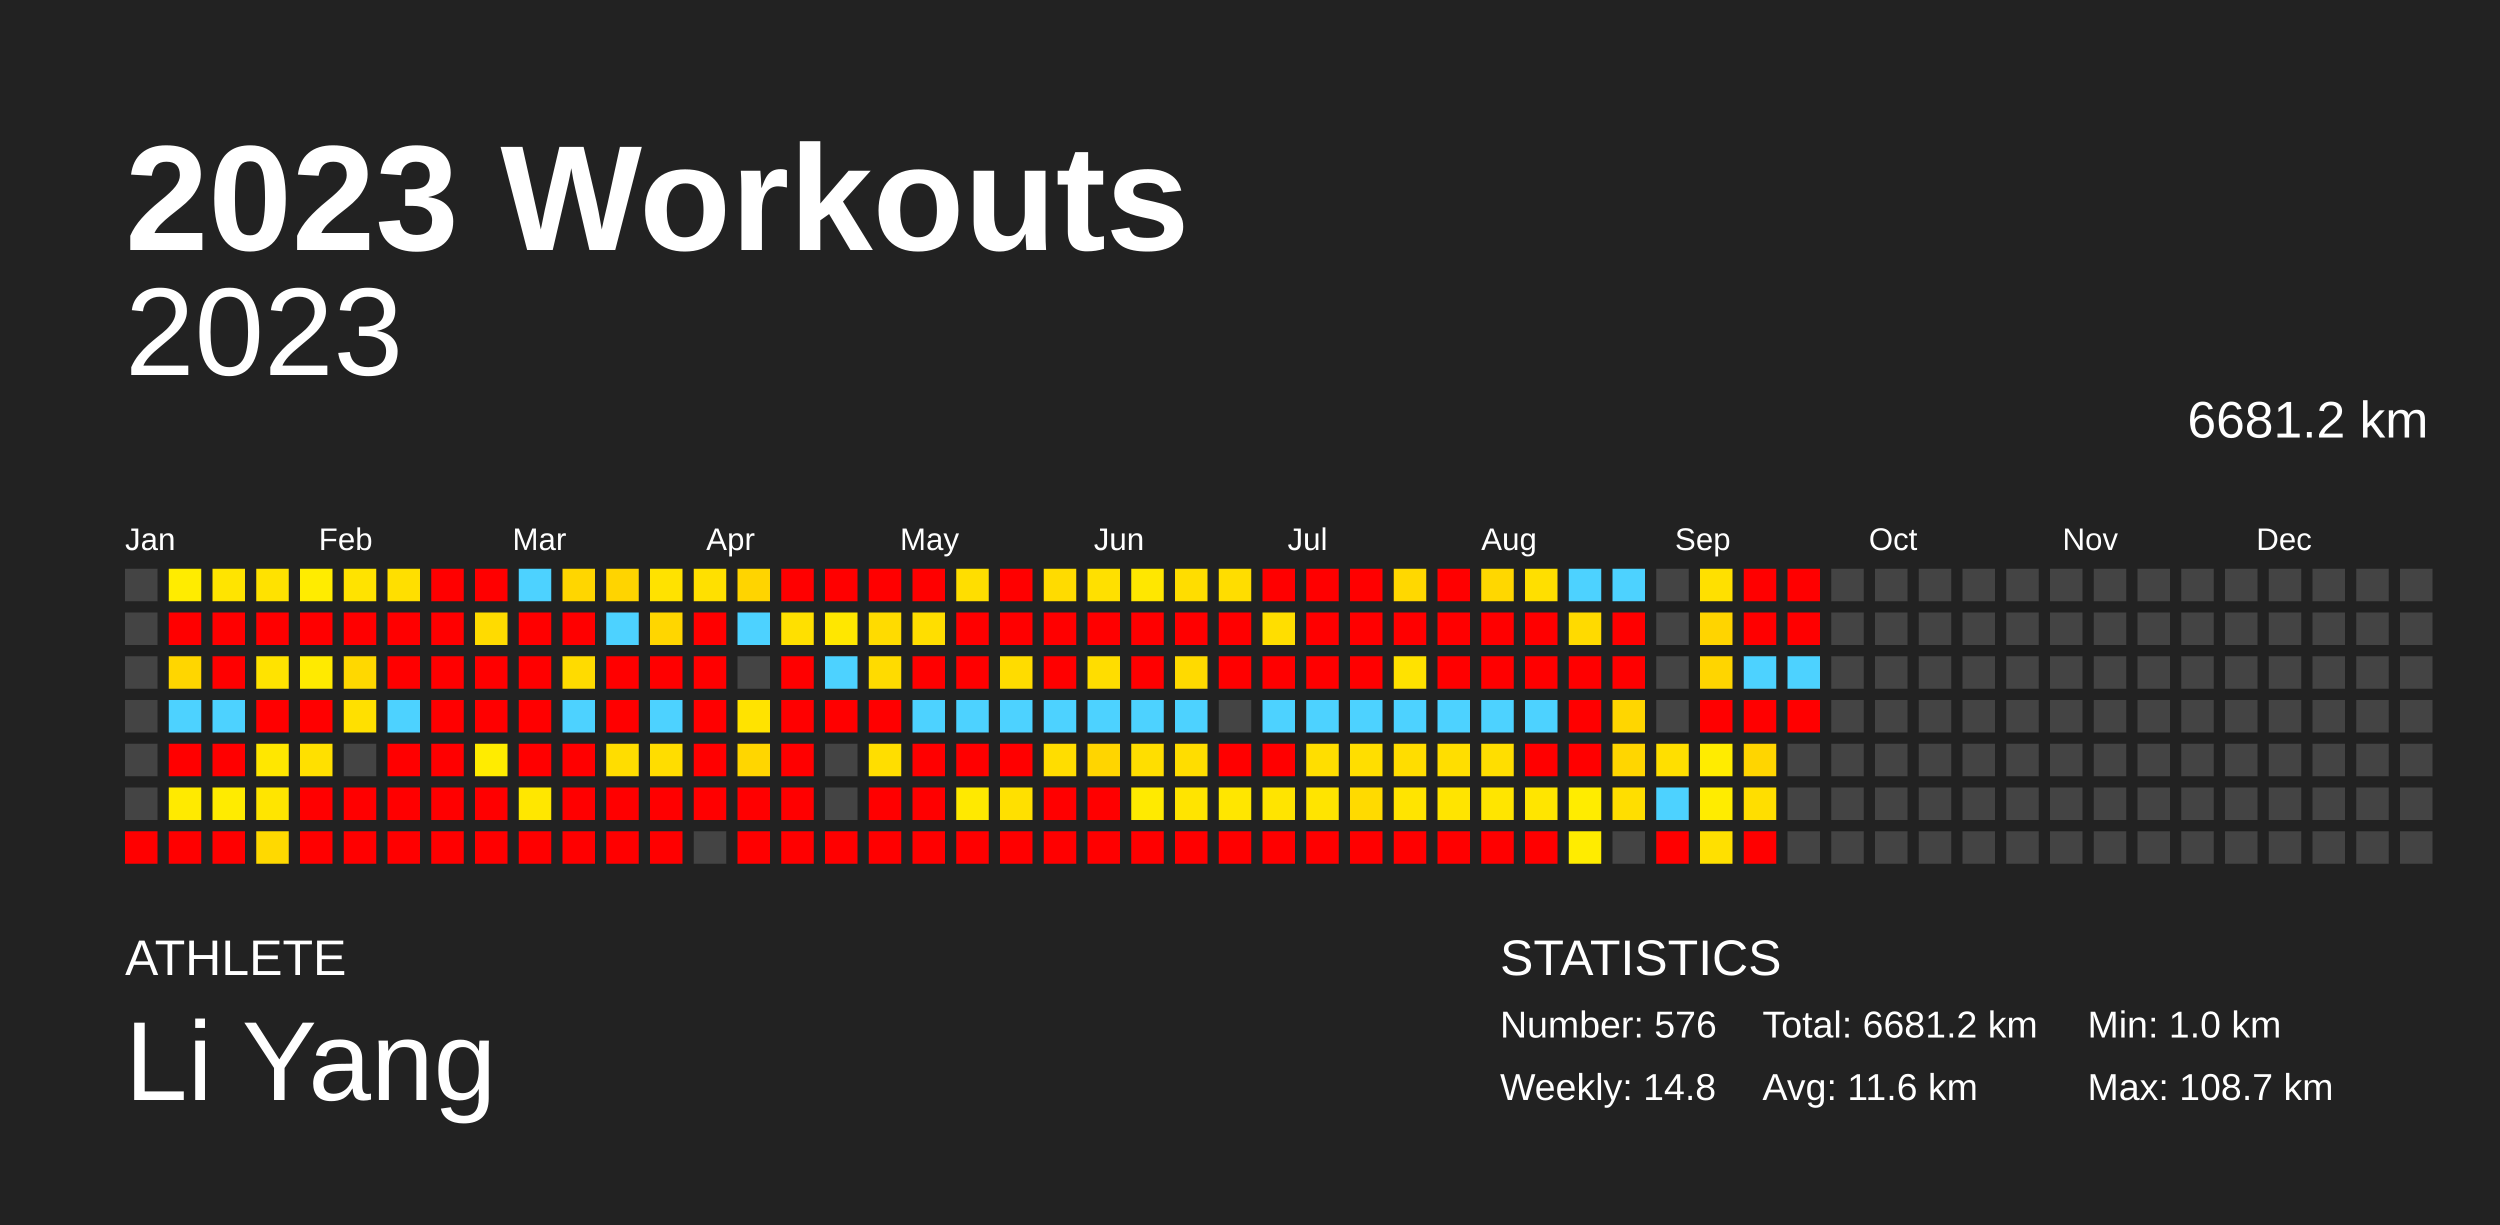
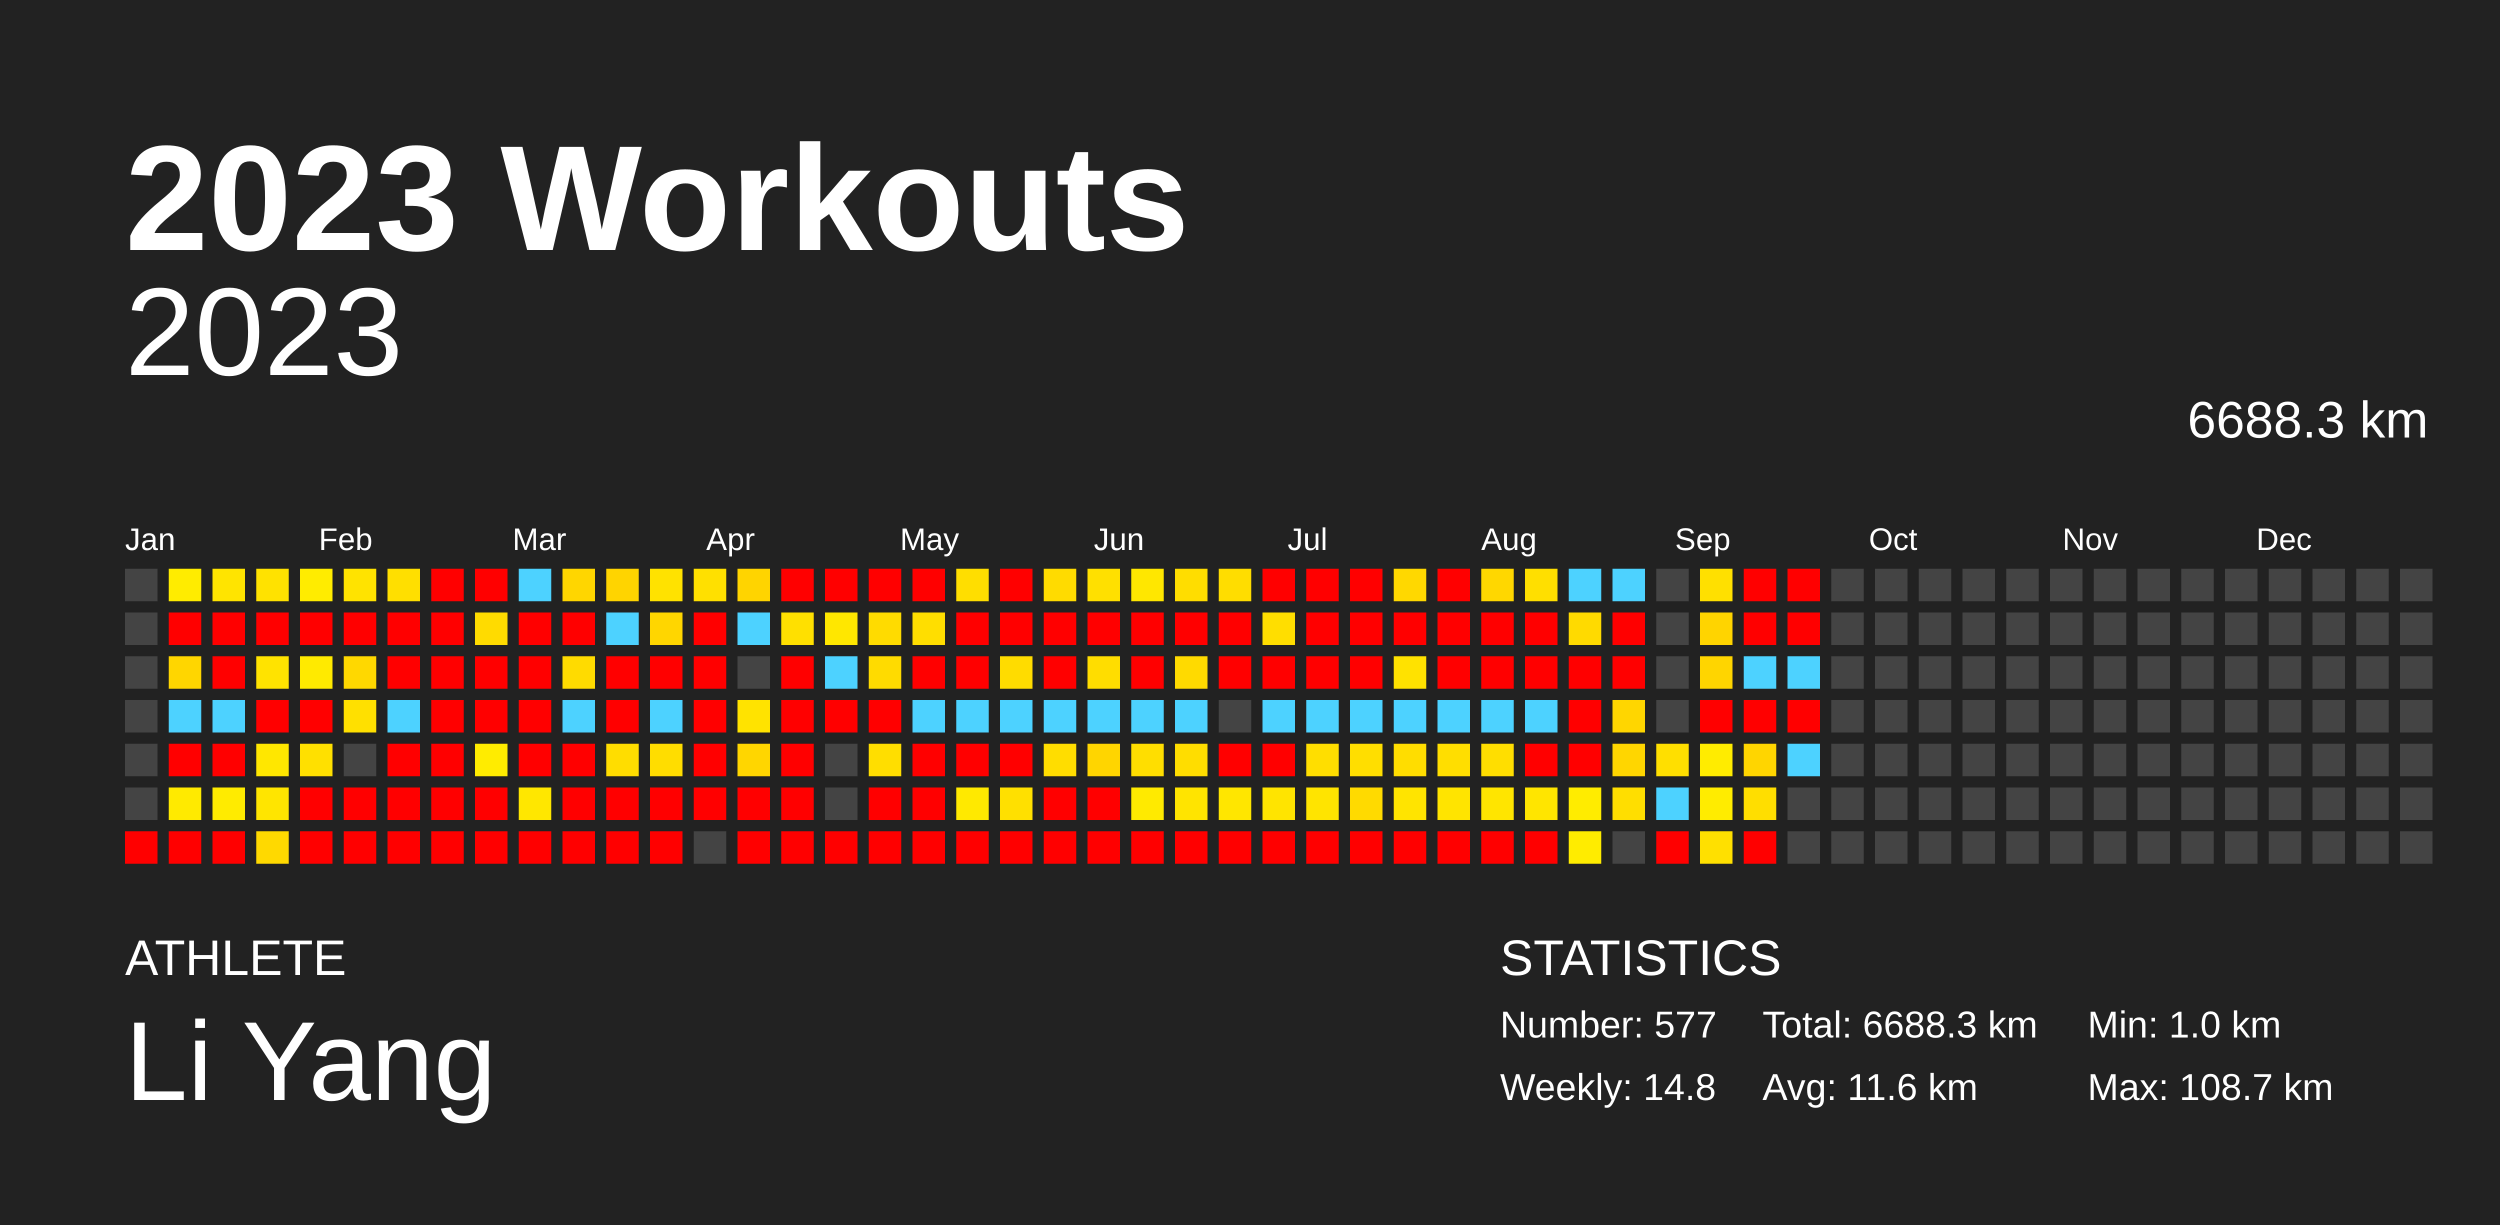
<svg xmlns="http://www.w3.org/2000/svg" baseProfile="full" height="98mm" version="1.1" viewBox="0,0,200,98" width="200mm">
  <defs />
  <rect fill="#222222" height="98" width="200" x="0" y="0" />
  <text fill="#FFFFFF" style="font-size:12px; font-family:Arial; font-weight:bold;" x="10" y="20">2023 Workouts</text>
  <text fill="#FFFFFF" style="font-size:4px; font-family:Arial" x="10" y="78">ATHLETE</text>
  <text fill="#FFFFFF" style="font-size:9px; font-family:Arial" x="10" y="88">Li Yang</text>
  <text fill="#FFFFFF" style="font-size:4px; font-family:Arial" x="120" y="78">STATISTICS</text>
-   <text fill="#FFFFFF" style="font-size:3px; font-family:Arial" x="120" y="83">Number: 576</text>
+   <text fill="#FFFFFF" style="font-size:3px; font-family:Arial" x="120" y="83">Number: 577</text>
  <text fill="#FFFFFF" style="font-size:3px; font-family:Arial" x="120" y="88">Weekly: 14.8</text>
-   <text fill="#FFFFFF" style="font-size:3px; font-family:Arial" x="141" y="83">Total: 6681.2 km</text>
+   <text fill="#FFFFFF" style="font-size:3px; font-family:Arial" x="141" y="83">Total: 6688.3 km</text>
  <text fill="#FFFFFF" style="font-size:3px; font-family:Arial" x="141" y="88">Avg: 11.6 km</text>
  <text fill="#FFFFFF" style="font-size:3px; font-family:Arial" x="167" y="83">Min: 1.0 km</text>
  <text fill="#FFFFFF" style="font-size:3px; font-family:Arial" x="167" y="88">Max: 108.7 km</text>
  <text alignment-baseline="hanging" fill="#FFFFFF" style="font-size:10.0px; font-family:Arial;" x="10" y="30">2023</text>
-   <text alignment-baseline="hanging" fill="#FFFFFF" style="font-size:4.125px; font-family:Arial;" x="175" y="35">6681.2 km</text>
+   <text alignment-baseline="hanging" fill="#FFFFFF" style="font-size:4.125px; font-family:Arial;" x="175" y="35">6688.3 km</text>
  <text fill="#FFFFFF" style="font-size:2.5px; font-family:Arial" x="10.0" y="44">Jan</text>
  <text fill="#FFFFFF" style="font-size:2.5px; font-family:Arial" x="25.5" y="44">Feb</text>
  <text fill="#FFFFFF" style="font-size:2.5px; font-family:Arial" x="41.0" y="44">Mar</text>
  <text fill="#FFFFFF" style="font-size:2.5px; font-family:Arial" x="56.5" y="44">Apr</text>
  <text fill="#FFFFFF" style="font-size:2.5px; font-family:Arial" x="72.0" y="44">May</text>
  <text fill="#FFFFFF" style="font-size:2.5px; font-family:Arial" x="87.5" y="44">Jun</text>
  <text fill="#FFFFFF" style="font-size:2.5px; font-family:Arial" x="103.0" y="44">Jul</text>
  <text fill="#FFFFFF" style="font-size:2.5px; font-family:Arial" x="118.5" y="44">Aug</text>
  <text fill="#FFFFFF" style="font-size:2.5px; font-family:Arial" x="134.0" y="44">Sep</text>
  <text fill="#FFFFFF" style="font-size:2.5px; font-family:Arial" x="149.5" y="44">Oct</text>
  <text fill="#FFFFFF" style="font-size:2.5px; font-family:Arial" x="165.0" y="44">Nov</text>
  <text fill="#FFFFFF" style="font-size:2.5px; font-family:Arial" x="180.5" y="44">Dec</text>
  <rect fill="#444444" height="2.6" width="2.6" x="10.0" y="45.5" />
  <rect fill="#444444" height="2.6" width="2.6" x="10.0" y="49.0" />
  <rect fill="#444444" height="2.6" width="2.6" x="10.0" y="52.5" />
  <rect fill="#444444" height="2.6" width="2.6" x="10.0" y="56.0" />
  <rect fill="#444444" height="2.6" width="2.6" x="10.0" y="59.5" />
  <rect fill="#444444" height="2.6" width="2.6" x="10.0" y="63.0" />
  <rect fill="red" height="2.6" width="2.6" x="10.0" y="66.5" />
  <rect fill="#ffec00" height="2.6" width="2.6" x="13.5" y="45.5" />
  <rect fill="red" height="2.6" width="2.6" x="13.5" y="49.0" />
  <rect fill="#ffd600" height="2.6" width="2.6" x="13.5" y="52.5" />
  <rect fill="#4dd2ff" height="2.6" width="2.6" x="13.5" y="56.0" />
  <rect fill="red" height="2.6" width="2.6" x="13.5" y="59.5" />
  <rect fill="#ffea00" height="2.6" width="2.6" x="13.5" y="63.0" />
  <rect fill="red" height="2.6" width="2.6" x="13.5" y="66.5" />
  <rect fill="#ffe400" height="2.6" width="2.6" x="17.0" y="45.5" />
  <rect fill="red" height="2.6" width="2.6" x="17.0" y="49.0" />
  <rect fill="red" height="2.6" width="2.6" x="17.0" y="52.5" />
  <rect fill="#4dd2ff" height="2.6" width="2.6" x="17.0" y="56.0" />
  <rect fill="red" height="2.6" width="2.6" x="17.0" y="59.5" />
  <rect fill="#ffeb00" height="2.6" width="2.6" x="17.0" y="63.0" />
  <rect fill="red" height="2.6" width="2.6" x="17.0" y="66.5" />
  <rect fill="#ffe200" height="2.6" width="2.6" x="20.5" y="45.5" />
  <rect fill="red" height="2.6" width="2.6" x="20.5" y="49.0" />
  <rect fill="#ffe300" height="2.6" width="2.6" x="20.5" y="52.5" />
  <rect fill="red" height="2.6" width="2.6" x="20.5" y="56.0" />
  <rect fill="#ffe700" height="2.6" width="2.6" x="20.5" y="59.5" />
  <rect fill="#ffe500" height="2.6" width="2.6" x="20.5" y="63.0" />
  <rect fill="#ffd900" height="2.6" width="2.6" x="20.5" y="66.5" />
  <rect fill="#ffec00" height="2.6" width="2.6" x="24.0" y="45.5" />
  <rect fill="red" height="2.6" width="2.6" x="24.0" y="49.0" />
  <rect fill="#ffea00" height="2.6" width="2.6" x="24.0" y="52.5" />
  <rect fill="red" height="2.6" width="2.6" x="24.0" y="56.0" />
  <rect fill="#ffe000" height="2.6" width="2.6" x="24.0" y="59.5" />
  <rect fill="red" height="2.6" width="2.6" x="24.0" y="63.0" />
  <rect fill="red" height="2.6" width="2.6" x="24.0" y="66.5" />
  <rect fill="#ffe300" height="2.6" width="2.6" x="27.5" y="45.5" />
  <rect fill="red" height="2.6" width="2.6" x="27.5" y="49.0" />
  <rect fill="#ffd800" height="2.6" width="2.6" x="27.5" y="52.5" />
  <rect fill="#ffe000" height="2.6" width="2.6" x="27.5" y="56.0" />
  <rect fill="#444444" height="2.6" width="2.6" x="27.5" y="59.5" />
  <rect fill="red" height="2.6" width="2.6" x="27.5" y="63.0" />
  <rect fill="red" height="2.6" width="2.6" x="27.5" y="66.5" />
  <rect fill="#ffdf00" height="2.6" width="2.6" x="31.0" y="45.5" />
  <rect fill="red" height="2.6" width="2.6" x="31.0" y="49.0" />
  <rect fill="red" height="2.6" width="2.6" x="31.0" y="52.5" />
  <rect fill="#4dd2ff" height="2.6" width="2.6" x="31.0" y="56.0" />
  <rect fill="red" height="2.6" width="2.6" x="31.0" y="59.5" />
  <rect fill="red" height="2.6" width="2.6" x="31.0" y="63.0" />
  <rect fill="red" height="2.6" width="2.6" x="31.0" y="66.5" />
  <rect fill="red" height="2.6" width="2.6" x="34.5" y="45.5" />
  <rect fill="red" height="2.6" width="2.6" x="34.5" y="49.0" />
  <rect fill="red" height="2.6" width="2.6" x="34.5" y="52.5" />
  <rect fill="red" height="2.6" width="2.6" x="34.5" y="56.0" />
  <rect fill="red" height="2.6" width="2.6" x="34.5" y="59.5" />
  <rect fill="red" height="2.6" width="2.6" x="34.5" y="63.0" />
  <rect fill="red" height="2.6" width="2.6" x="34.5" y="66.5" />
  <rect fill="red" height="2.6" width="2.6" x="38.0" y="45.5" />
  <rect fill="#ffdb00" height="2.6" width="2.6" x="38.0" y="49.0" />
  <rect fill="red" height="2.6" width="2.6" x="38.0" y="52.5" />
  <rect fill="red" height="2.6" width="2.6" x="38.0" y="56.0" />
  <rect fill="#ffec00" height="2.6" width="2.6" x="38.0" y="59.5" />
  <rect fill="red" height="2.6" width="2.6" x="38.0" y="63.0" />
  <rect fill="red" height="2.6" width="2.6" x="38.0" y="66.5" />
  <rect fill="#4dd2ff" height="2.6" width="2.6" x="41.5" y="45.5" />
  <rect fill="red" height="2.6" width="2.6" x="41.5" y="49.0" />
  <rect fill="red" height="2.6" width="2.6" x="41.5" y="52.5" />
  <rect fill="red" height="2.6" width="2.6" x="41.5" y="56.0" />
  <rect fill="red" height="2.6" width="2.6" x="41.5" y="59.5" />
  <rect fill="#ffe700" height="2.6" width="2.6" x="41.5" y="63.0" />
  <rect fill="red" height="2.6" width="2.6" x="41.5" y="66.5" />
  <rect fill="#ffd600" height="2.6" width="2.6" x="45.0" y="45.5" />
  <rect fill="red" height="2.6" width="2.6" x="45.0" y="49.0" />
  <rect fill="#ffdb00" height="2.6" width="2.6" x="45.0" y="52.5" />
  <rect fill="#4dd2ff" height="2.6" width="2.6" x="45.0" y="56.0" />
  <rect fill="red" height="2.6" width="2.6" x="45.0" y="59.5" />
  <rect fill="red" height="2.6" width="2.6" x="45.0" y="63.0" />
  <rect fill="red" height="2.6" width="2.6" x="45.0" y="66.5" />
  <rect fill="#ffd400" height="2.6" width="2.6" x="48.5" y="45.5" />
  <rect fill="#4dd2ff" height="2.6" width="2.6" x="48.5" y="49.0" />
  <rect fill="red" height="2.6" width="2.6" x="48.5" y="52.5" />
  <rect fill="red" height="2.6" width="2.6" x="48.5" y="56.0" />
  <rect fill="#ffdd00" height="2.6" width="2.6" x="48.5" y="59.5" />
  <rect fill="red" height="2.6" width="2.6" x="48.5" y="63.0" />
  <rect fill="red" height="2.6" width="2.6" x="48.5" y="66.5" />
  <rect fill="#ffe200" height="2.6" width="2.6" x="52.0" y="45.5" />
  <rect fill="#ffd600" height="2.6" width="2.6" x="52.0" y="49.0" />
  <rect fill="red" height="2.6" width="2.6" x="52.0" y="52.5" />
  <rect fill="#4dd2ff" height="2.6" width="2.6" x="52.0" y="56.0" />
  <rect fill="#ffdd00" height="2.6" width="2.6" x="52.0" y="59.5" />
  <rect fill="red" height="2.6" width="2.6" x="52.0" y="63.0" />
  <rect fill="red" height="2.6" width="2.6" x="52.0" y="66.5" />
  <rect fill="#ffe000" height="2.6" width="2.6" x="55.5" y="45.5" />
  <rect fill="red" height="2.6" width="2.6" x="55.5" y="49.0" />
  <rect fill="red" height="2.6" width="2.6" x="55.5" y="52.5" />
  <rect fill="red" height="2.6" width="2.6" x="55.5" y="56.0" />
  <rect fill="red" height="2.6" width="2.6" x="55.5" y="59.5" />
  <rect fill="red" height="2.6" width="2.6" x="55.5" y="63.0" />
  <rect fill="#444444" height="2.6" width="2.6" x="55.5" y="66.5" />
  <rect fill="#ffd400" height="2.6" width="2.6" x="59.0" y="45.5" />
  <rect fill="#4dd2ff" height="2.6" width="2.6" x="59.0" y="49.0" />
  <rect fill="#444444" height="2.6" width="2.6" x="59.0" y="52.5" />
  <rect fill="#ffe300" height="2.6" width="2.6" x="59.0" y="56.0" />
  <rect fill="#ffd600" height="2.6" width="2.6" x="59.0" y="59.5" />
  <rect fill="red" height="2.6" width="2.6" x="59.0" y="63.0" />
  <rect fill="red" height="2.6" width="2.6" x="59.0" y="66.5" />
  <rect fill="red" height="2.6" width="2.6" x="62.5" y="45.5" />
  <rect fill="#ffe000" height="2.6" width="2.6" x="62.5" y="49.0" />
  <rect fill="red" height="2.6" width="2.6" x="62.5" y="52.5" />
  <rect fill="red" height="2.6" width="2.6" x="62.5" y="56.0" />
  <rect fill="red" height="2.6" width="2.6" x="62.5" y="59.5" />
  <rect fill="red" height="2.6" width="2.6" x="62.5" y="63.0" />
  <rect fill="red" height="2.6" width="2.6" x="62.5" y="66.5" />
  <rect fill="red" height="2.6" width="2.6" x="66.0" y="45.5" />
  <rect fill="#ffe700" height="2.6" width="2.6" x="66.0" y="49.0" />
  <rect fill="#4dd2ff" height="2.6" width="2.6" x="66.0" y="52.5" />
  <rect fill="red" height="2.6" width="2.6" x="66.0" y="56.0" />
  <rect fill="#444444" height="2.6" width="2.6" x="66.0" y="59.5" />
  <rect fill="#444444" height="2.6" width="2.6" x="66.0" y="63.0" />
  <rect fill="red" height="2.6" width="2.6" x="66.0" y="66.5" />
  <rect fill="red" height="2.6" width="2.6" x="69.5" y="45.5" />
  <rect fill="#ffdb00" height="2.6" width="2.6" x="69.5" y="49.0" />
  <rect fill="#ffdb00" height="2.6" width="2.6" x="69.5" y="52.5" />
  <rect fill="red" height="2.6" width="2.6" x="69.5" y="56.0" />
  <rect fill="#ffde00" height="2.6" width="2.6" x="69.5" y="59.5" />
  <rect fill="red" height="2.6" width="2.6" x="69.5" y="63.0" />
  <rect fill="red" height="2.6" width="2.6" x="69.5" y="66.5" />
  <rect fill="red" height="2.6" width="2.6" x="73.0" y="45.5" />
  <rect fill="#ffde00" height="2.6" width="2.6" x="73.0" y="49.0" />
  <rect fill="red" height="2.6" width="2.6" x="73.0" y="52.5" />
  <rect fill="#4dd2ff" height="2.6" width="2.6" x="73.0" y="56.0" />
  <rect fill="red" height="2.6" width="2.6" x="73.0" y="59.5" />
  <rect fill="red" height="2.6" width="2.6" x="73.0" y="63.0" />
  <rect fill="red" height="2.6" width="2.6" x="73.0" y="66.5" />
  <rect fill="#ffde00" height="2.6" width="2.6" x="76.5" y="45.5" />
  <rect fill="red" height="2.6" width="2.6" x="76.5" y="49.0" />
  <rect fill="red" height="2.6" width="2.6" x="76.5" y="52.5" />
  <rect fill="#4dd2ff" height="2.6" width="2.6" x="76.5" y="56.0" />
  <rect fill="red" height="2.6" width="2.6" x="76.5" y="59.5" />
  <rect fill="#ffe900" height="2.6" width="2.6" x="76.5" y="63.0" />
  <rect fill="red" height="2.6" width="2.6" x="76.5" y="66.5" />
  <rect fill="red" height="2.6" width="2.6" x="80.0" y="45.5" />
  <rect fill="red" height="2.6" width="2.6" x="80.0" y="49.0" />
  <rect fill="#ffdc00" height="2.6" width="2.6" x="80.0" y="52.5" />
  <rect fill="#4dd2ff" height="2.6" width="2.6" x="80.0" y="56.0" />
  <rect fill="red" height="2.6" width="2.6" x="80.0" y="59.5" />
  <rect fill="#ffe000" height="2.6" width="2.6" x="80.0" y="63.0" />
  <rect fill="red" height="2.6" width="2.6" x="80.0" y="66.5" />
  <rect fill="#ffdb00" height="2.6" width="2.6" x="83.5" y="45.5" />
  <rect fill="red" height="2.6" width="2.6" x="83.5" y="49.0" />
  <rect fill="red" height="2.6" width="2.6" x="83.5" y="52.5" />
  <rect fill="#4dd2ff" height="2.6" width="2.6" x="83.5" y="56.0" />
  <rect fill="#ffdd00" height="2.6" width="2.6" x="83.5" y="59.5" />
  <rect fill="red" height="2.6" width="2.6" x="83.5" y="63.0" />
  <rect fill="red" height="2.6" width="2.6" x="83.5" y="66.5" />
  <rect fill="#ffe000" height="2.6" width="2.6" x="87.0" y="45.5" />
  <rect fill="red" height="2.6" width="2.6" x="87.0" y="49.0" />
  <rect fill="#ffdd00" height="2.6" width="2.6" x="87.0" y="52.5" />
  <rect fill="#4dd2ff" height="2.6" width="2.6" x="87.0" y="56.0" />
  <rect fill="#ffd500" height="2.6" width="2.6" x="87.0" y="59.5" />
  <rect fill="red" height="2.6" width="2.6" x="87.0" y="63.0" />
  <rect fill="red" height="2.6" width="2.6" x="87.0" y="66.5" />
  <rect fill="#ffe700" height="2.6" width="2.6" x="90.5" y="45.5" />
  <rect fill="red" height="2.6" width="2.6" x="90.5" y="49.0" />
  <rect fill="red" height="2.6" width="2.6" x="90.5" y="52.5" />
  <rect fill="#4dd2ff" height="2.6" width="2.6" x="90.5" y="56.0" />
  <rect fill="#ffde00" height="2.6" width="2.6" x="90.5" y="59.5" />
  <rect fill="#ffea00" height="2.6" width="2.6" x="90.5" y="63.0" />
  <rect fill="red" height="2.6" width="2.6" x="90.5" y="66.5" />
  <rect fill="#ffdd00" height="2.6" width="2.6" x="94.0" y="45.5" />
  <rect fill="red" height="2.6" width="2.6" x="94.0" y="49.0" />
  <rect fill="#ffda00" height="2.6" width="2.6" x="94.0" y="52.5" />
  <rect fill="#4dd2ff" height="2.6" width="2.6" x="94.0" y="56.0" />
  <rect fill="#ffdd00" height="2.6" width="2.6" x="94.0" y="59.5" />
  <rect fill="#ffe400" height="2.6" width="2.6" x="94.0" y="63.0" />
  <rect fill="red" height="2.6" width="2.6" x="94.0" y="66.5" />
  <rect fill="#ffdd00" height="2.6" width="2.6" x="97.5" y="45.5" />
  <rect fill="red" height="2.6" width="2.6" x="97.5" y="49.0" />
  <rect fill="red" height="2.6" width="2.6" x="97.5" y="52.5" />
  <rect fill="#444444" height="2.6" width="2.6" x="97.5" y="56.0" />
  <rect fill="red" height="2.6" width="2.6" x="97.5" y="59.5" />
  <rect fill="#ffe600" height="2.6" width="2.6" x="97.5" y="63.0" />
  <rect fill="red" height="2.6" width="2.6" x="97.5" y="66.5" />
  <rect fill="red" height="2.6" width="2.6" x="101.0" y="45.5" />
  <rect fill="#ffde00" height="2.6" width="2.6" x="101.0" y="49.0" />
  <rect fill="red" height="2.6" width="2.6" x="101.0" y="52.5" />
  <rect fill="#4dd2ff" height="2.6" width="2.6" x="101.0" y="56.0" />
  <rect fill="red" height="2.6" width="2.6" x="101.0" y="59.5" />
  <rect fill="#ffe400" height="2.6" width="2.6" x="101.0" y="63.0" />
  <rect fill="red" height="2.6" width="2.6" x="101.0" y="66.5" />
  <rect fill="red" height="2.6" width="2.6" x="104.5" y="45.5" />
  <rect fill="red" height="2.6" width="2.6" x="104.5" y="49.0" />
  <rect fill="red" height="2.6" width="2.6" x="104.5" y="52.5" />
  <rect fill="#4dd2ff" height="2.6" width="2.6" x="104.5" y="56.0" />
  <rect fill="#ffde00" height="2.6" width="2.6" x="104.5" y="59.5" />
  <rect fill="#ffe400" height="2.6" width="2.6" x="104.5" y="63.0" />
  <rect fill="red" height="2.6" width="2.6" x="104.5" y="66.5" />
  <rect fill="red" height="2.6" width="2.6" x="108.0" y="45.5" />
  <rect fill="red" height="2.6" width="2.6" x="108.0" y="49.0" />
  <rect fill="red" height="2.6" width="2.6" x="108.0" y="52.5" />
  <rect fill="#4dd2ff" height="2.6" width="2.6" x="108.0" y="56.0" />
  <rect fill="#ffde00" height="2.6" width="2.6" x="108.0" y="59.5" />
  <rect fill="#ffda00" height="2.6" width="2.6" x="108.0" y="63.0" />
  <rect fill="red" height="2.6" width="2.6" x="108.0" y="66.5" />
  <rect fill="#ffd800" height="2.6" width="2.6" x="111.5" y="45.5" />
  <rect fill="red" height="2.6" width="2.6" x="111.5" y="49.0" />
  <rect fill="#ffe200" height="2.6" width="2.6" x="111.5" y="52.5" />
  <rect fill="#4dd2ff" height="2.6" width="2.6" x="111.5" y="56.0" />
  <rect fill="#ffdd00" height="2.6" width="2.6" x="111.5" y="59.5" />
  <rect fill="#ffe400" height="2.6" width="2.6" x="111.5" y="63.0" />
  <rect fill="red" height="2.6" width="2.6" x="111.5" y="66.5" />
  <rect fill="red" height="2.6" width="2.6" x="115.0" y="45.5" />
  <rect fill="red" height="2.6" width="2.6" x="115.0" y="49.0" />
  <rect fill="red" height="2.6" width="2.6" x="115.0" y="52.5" />
  <rect fill="#4dd2ff" height="2.6" width="2.6" x="115.0" y="56.0" />
  <rect fill="#ffde00" height="2.6" width="2.6" x="115.0" y="59.5" />
  <rect fill="#ffe400" height="2.6" width="2.6" x="115.0" y="63.0" />
  <rect fill="red" height="2.6" width="2.6" x="115.0" y="66.5" />
  <rect fill="#ffd700" height="2.6" width="2.6" x="118.5" y="45.5" />
  <rect fill="red" height="2.6" width="2.6" x="118.5" y="49.0" />
  <rect fill="red" height="2.6" width="2.6" x="118.5" y="52.5" />
  <rect fill="#4dd2ff" height="2.6" width="2.6" x="118.5" y="56.0" />
  <rect fill="#ffde00" height="2.6" width="2.6" x="118.5" y="59.5" />
  <rect fill="#ffe500" height="2.6" width="2.6" x="118.5" y="63.0" />
  <rect fill="red" height="2.6" width="2.6" x="118.5" y="66.5" />
  <rect fill="#ffdf00" height="2.6" width="2.6" x="122.0" y="45.5" />
  <rect fill="red" height="2.6" width="2.6" x="122.0" y="49.0" />
  <rect fill="red" height="2.6" width="2.6" x="122.0" y="52.5" />
  <rect fill="#4dd2ff" height="2.6" width="2.6" x="122.0" y="56.0" />
  <rect fill="red" height="2.6" width="2.6" x="122.0" y="59.5" />
  <rect fill="#ffe500" height="2.6" width="2.6" x="122.0" y="63.0" />
  <rect fill="red" height="2.6" width="2.6" x="122.0" y="66.5" />
  <rect fill="#4dd2ff" height="2.6" width="2.6" x="125.5" y="45.5" />
  <rect fill="#ffda00" height="2.6" width="2.6" x="125.5" y="49.0" />
  <rect fill="red" height="2.6" width="2.6" x="125.5" y="52.5" />
  <rect fill="red" height="2.6" width="2.6" x="125.5" y="56.0" />
  <rect fill="red" height="2.6" width="2.6" x="125.5" y="59.5" />
  <rect fill="#ffec00" height="2.6" width="2.6" x="125.5" y="63.0" />
  <rect fill="#ffec00" height="2.6" width="2.6" x="125.5" y="66.5" />
  <rect fill="#4dd2ff" height="2.6" width="2.6" x="129.0" y="45.5" />
  <rect fill="red" height="2.6" width="2.6" x="129.0" y="49.0" />
  <rect fill="red" height="2.6" width="2.6" x="129.0" y="52.5" />
  <rect fill="#ffd600" height="2.6" width="2.6" x="129.0" y="56.0" />
  <rect fill="#ffd600" height="2.6" width="2.6" x="129.0" y="59.5" />
  <rect fill="#ffde00" height="2.6" width="2.6" x="129.0" y="63.0" />
  <rect fill="#444444" height="2.6" width="2.6" x="129.0" y="66.5" />
  <rect fill="#444444" height="2.6" width="2.6" x="132.5" y="45.5" />
  <rect fill="#444444" height="2.6" width="2.6" x="132.5" y="49.0" />
  <rect fill="#444444" height="2.6" width="2.6" x="132.5" y="52.5" />
  <rect fill="#444444" height="2.6" width="2.6" x="132.5" y="56.0" />
  <rect fill="#ffdf00" height="2.6" width="2.6" x="132.5" y="59.5" />
  <rect fill="#4dd2ff" height="2.6" width="2.6" x="132.5" y="63.0" />
  <rect fill="red" height="2.6" width="2.6" x="132.5" y="66.5" />
  <rect fill="#ffe000" height="2.6" width="2.6" x="136.0" y="45.5" />
  <rect fill="#ffd400" height="2.6" width="2.6" x="136.0" y="49.0" />
  <rect fill="#ffd500" height="2.6" width="2.6" x="136.0" y="52.5" />
  <rect fill="red" height="2.6" width="2.6" x="136.0" y="56.0" />
  <rect fill="#ffec00" height="2.6" width="2.6" x="136.0" y="59.5" />
  <rect fill="#ffec00" height="2.6" width="2.6" x="136.0" y="63.0" />
  <rect fill="#ffe000" height="2.6" width="2.6" x="136.0" y="66.5" />
  <rect fill="red" height="2.6" width="2.6" x="139.5" y="45.5" />
  <rect fill="red" height="2.6" width="2.6" x="139.5" y="49.0" />
  <rect fill="#4dd2ff" height="2.6" width="2.6" x="139.5" y="52.5" />
  <rect fill="red" height="2.6" width="2.6" x="139.5" y="56.0" />
  <rect fill="#ffd500" height="2.6" width="2.6" x="139.5" y="59.5" />
  <rect fill="#ffde00" height="2.6" width="2.6" x="139.5" y="63.0" />
  <rect fill="red" height="2.6" width="2.6" x="139.5" y="66.5" />
  <rect fill="red" height="2.6" width="2.6" x="143.0" y="45.5" />
  <rect fill="red" height="2.6" width="2.6" x="143.0" y="49.0" />
  <rect fill="#4dd2ff" height="2.6" width="2.6" x="143.0" y="52.5" />
  <rect fill="red" height="2.6" width="2.6" x="143.0" y="56.0" />
-   <rect fill="#444444" height="2.6" width="2.6" x="143.0" y="59.5" />
+   <rect fill="#4dd2ff" height="2.6" width="2.6" x="143.0" y="59.5" />
  <rect fill="#444444" height="2.6" width="2.6" x="143.0" y="63.0" />
  <rect fill="#444444" height="2.6" width="2.6" x="143.0" y="66.5" />
  <rect fill="#444444" height="2.6" width="2.6" x="146.5" y="45.5" />
  <rect fill="#444444" height="2.6" width="2.6" x="146.5" y="49.0" />
  <rect fill="#444444" height="2.6" width="2.6" x="146.5" y="52.5" />
  <rect fill="#444444" height="2.6" width="2.6" x="146.5" y="56.0" />
  <rect fill="#444444" height="2.6" width="2.6" x="146.5" y="59.5" />
  <rect fill="#444444" height="2.6" width="2.6" x="146.5" y="63.0" />
  <rect fill="#444444" height="2.6" width="2.6" x="146.5" y="66.5" />
  <rect fill="#444444" height="2.6" width="2.6" x="150.0" y="45.5" />
  <rect fill="#444444" height="2.6" width="2.6" x="150.0" y="49.0" />
  <rect fill="#444444" height="2.6" width="2.6" x="150.0" y="52.5" />
  <rect fill="#444444" height="2.6" width="2.6" x="150.0" y="56.0" />
  <rect fill="#444444" height="2.6" width="2.6" x="150.0" y="59.5" />
  <rect fill="#444444" height="2.6" width="2.6" x="150.0" y="63.0" />
  <rect fill="#444444" height="2.6" width="2.6" x="150.0" y="66.5" />
  <rect fill="#444444" height="2.6" width="2.6" x="153.5" y="45.5" />
  <rect fill="#444444" height="2.6" width="2.6" x="153.5" y="49.0" />
  <rect fill="#444444" height="2.6" width="2.6" x="153.5" y="52.5" />
  <rect fill="#444444" height="2.6" width="2.6" x="153.5" y="56.0" />
  <rect fill="#444444" height="2.6" width="2.6" x="153.5" y="59.5" />
  <rect fill="#444444" height="2.6" width="2.6" x="153.5" y="63.0" />
  <rect fill="#444444" height="2.6" width="2.6" x="153.5" y="66.5" />
  <rect fill="#444444" height="2.6" width="2.6" x="157.0" y="45.5" />
  <rect fill="#444444" height="2.6" width="2.6" x="157.0" y="49.0" />
  <rect fill="#444444" height="2.6" width="2.6" x="157.0" y="52.5" />
  <rect fill="#444444" height="2.6" width="2.6" x="157.0" y="56.0" />
  <rect fill="#444444" height="2.6" width="2.6" x="157.0" y="59.5" />
  <rect fill="#444444" height="2.6" width="2.6" x="157.0" y="63.0" />
  <rect fill="#444444" height="2.6" width="2.6" x="157.0" y="66.5" />
  <rect fill="#444444" height="2.6" width="2.6" x="160.5" y="45.5" />
  <rect fill="#444444" height="2.6" width="2.6" x="160.5" y="49.0" />
  <rect fill="#444444" height="2.6" width="2.6" x="160.5" y="52.5" />
  <rect fill="#444444" height="2.6" width="2.6" x="160.5" y="56.0" />
  <rect fill="#444444" height="2.6" width="2.6" x="160.5" y="59.5" />
  <rect fill="#444444" height="2.6" width="2.6" x="160.5" y="63.0" />
  <rect fill="#444444" height="2.6" width="2.6" x="160.5" y="66.5" />
  <rect fill="#444444" height="2.6" width="2.6" x="164.0" y="45.5" />
  <rect fill="#444444" height="2.6" width="2.6" x="164.0" y="49.0" />
  <rect fill="#444444" height="2.6" width="2.6" x="164.0" y="52.5" />
  <rect fill="#444444" height="2.6" width="2.6" x="164.0" y="56.0" />
  <rect fill="#444444" height="2.6" width="2.6" x="164.0" y="59.5" />
  <rect fill="#444444" height="2.6" width="2.6" x="164.0" y="63.0" />
  <rect fill="#444444" height="2.6" width="2.6" x="164.0" y="66.5" />
  <rect fill="#444444" height="2.6" width="2.6" x="167.5" y="45.5" />
  <rect fill="#444444" height="2.6" width="2.6" x="167.5" y="49.0" />
  <rect fill="#444444" height="2.6" width="2.6" x="167.5" y="52.5" />
  <rect fill="#444444" height="2.6" width="2.6" x="167.5" y="56.0" />
  <rect fill="#444444" height="2.6" width="2.6" x="167.5" y="59.5" />
  <rect fill="#444444" height="2.6" width="2.6" x="167.5" y="63.0" />
  <rect fill="#444444" height="2.6" width="2.6" x="167.5" y="66.5" />
  <rect fill="#444444" height="2.6" width="2.6" x="171.0" y="45.5" />
  <rect fill="#444444" height="2.6" width="2.6" x="171.0" y="49.0" />
  <rect fill="#444444" height="2.6" width="2.6" x="171.0" y="52.5" />
  <rect fill="#444444" height="2.6" width="2.6" x="171.0" y="56.0" />
  <rect fill="#444444" height="2.6" width="2.6" x="171.0" y="59.5" />
  <rect fill="#444444" height="2.6" width="2.6" x="171.0" y="63.0" />
  <rect fill="#444444" height="2.6" width="2.6" x="171.0" y="66.5" />
  <rect fill="#444444" height="2.6" width="2.6" x="174.5" y="45.5" />
  <rect fill="#444444" height="2.6" width="2.6" x="174.5" y="49.0" />
  <rect fill="#444444" height="2.6" width="2.6" x="174.5" y="52.5" />
  <rect fill="#444444" height="2.6" width="2.6" x="174.5" y="56.0" />
  <rect fill="#444444" height="2.6" width="2.6" x="174.5" y="59.5" />
  <rect fill="#444444" height="2.6" width="2.6" x="174.5" y="63.0" />
  <rect fill="#444444" height="2.6" width="2.6" x="174.5" y="66.5" />
  <rect fill="#444444" height="2.6" width="2.6" x="178.0" y="45.5" />
  <rect fill="#444444" height="2.6" width="2.6" x="178.0" y="49.0" />
  <rect fill="#444444" height="2.6" width="2.6" x="178.0" y="52.5" />
  <rect fill="#444444" height="2.6" width="2.6" x="178.0" y="56.0" />
  <rect fill="#444444" height="2.6" width="2.6" x="178.0" y="59.5" />
  <rect fill="#444444" height="2.6" width="2.6" x="178.0" y="63.0" />
  <rect fill="#444444" height="2.6" width="2.6" x="178.0" y="66.5" />
  <rect fill="#444444" height="2.6" width="2.6" x="181.5" y="45.5" />
  <rect fill="#444444" height="2.6" width="2.6" x="181.5" y="49.0" />
  <rect fill="#444444" height="2.6" width="2.6" x="181.5" y="52.5" />
  <rect fill="#444444" height="2.6" width="2.6" x="181.5" y="56.0" />
  <rect fill="#444444" height="2.6" width="2.6" x="181.5" y="59.5" />
  <rect fill="#444444" height="2.6" width="2.6" x="181.5" y="63.0" />
  <rect fill="#444444" height="2.6" width="2.6" x="181.5" y="66.5" />
  <rect fill="#444444" height="2.6" width="2.6" x="185.0" y="45.5" />
  <rect fill="#444444" height="2.6" width="2.6" x="185.0" y="49.0" />
  <rect fill="#444444" height="2.6" width="2.6" x="185.0" y="52.5" />
  <rect fill="#444444" height="2.6" width="2.6" x="185.0" y="56.0" />
  <rect fill="#444444" height="2.6" width="2.6" x="185.0" y="59.5" />
  <rect fill="#444444" height="2.6" width="2.6" x="185.0" y="63.0" />
  <rect fill="#444444" height="2.6" width="2.6" x="185.0" y="66.5" />
  <rect fill="#444444" height="2.6" width="2.6" x="188.5" y="45.5" />
  <rect fill="#444444" height="2.6" width="2.6" x="188.5" y="49.0" />
  <rect fill="#444444" height="2.6" width="2.6" x="188.5" y="52.5" />
  <rect fill="#444444" height="2.6" width="2.6" x="188.5" y="56.0" />
  <rect fill="#444444" height="2.6" width="2.6" x="188.5" y="59.5" />
  <rect fill="#444444" height="2.6" width="2.6" x="188.5" y="63.0" />
  <rect fill="#444444" height="2.6" width="2.6" x="188.5" y="66.5" />
  <rect fill="#444444" height="2.6" width="2.6" x="192.0" y="45.5" />
  <rect fill="#444444" height="2.6" width="2.6" x="192.0" y="49.0" />
  <rect fill="#444444" height="2.6" width="2.6" x="192.0" y="52.5" />
  <rect fill="#444444" height="2.6" width="2.6" x="192.0" y="56.0" />
  <rect fill="#444444" height="2.6" width="2.6" x="192.0" y="59.5" />
  <rect fill="#444444" height="2.6" width="2.6" x="192.0" y="63.0" />
  <rect fill="#444444" height="2.6" width="2.6" x="192.0" y="66.5" />
</svg>
